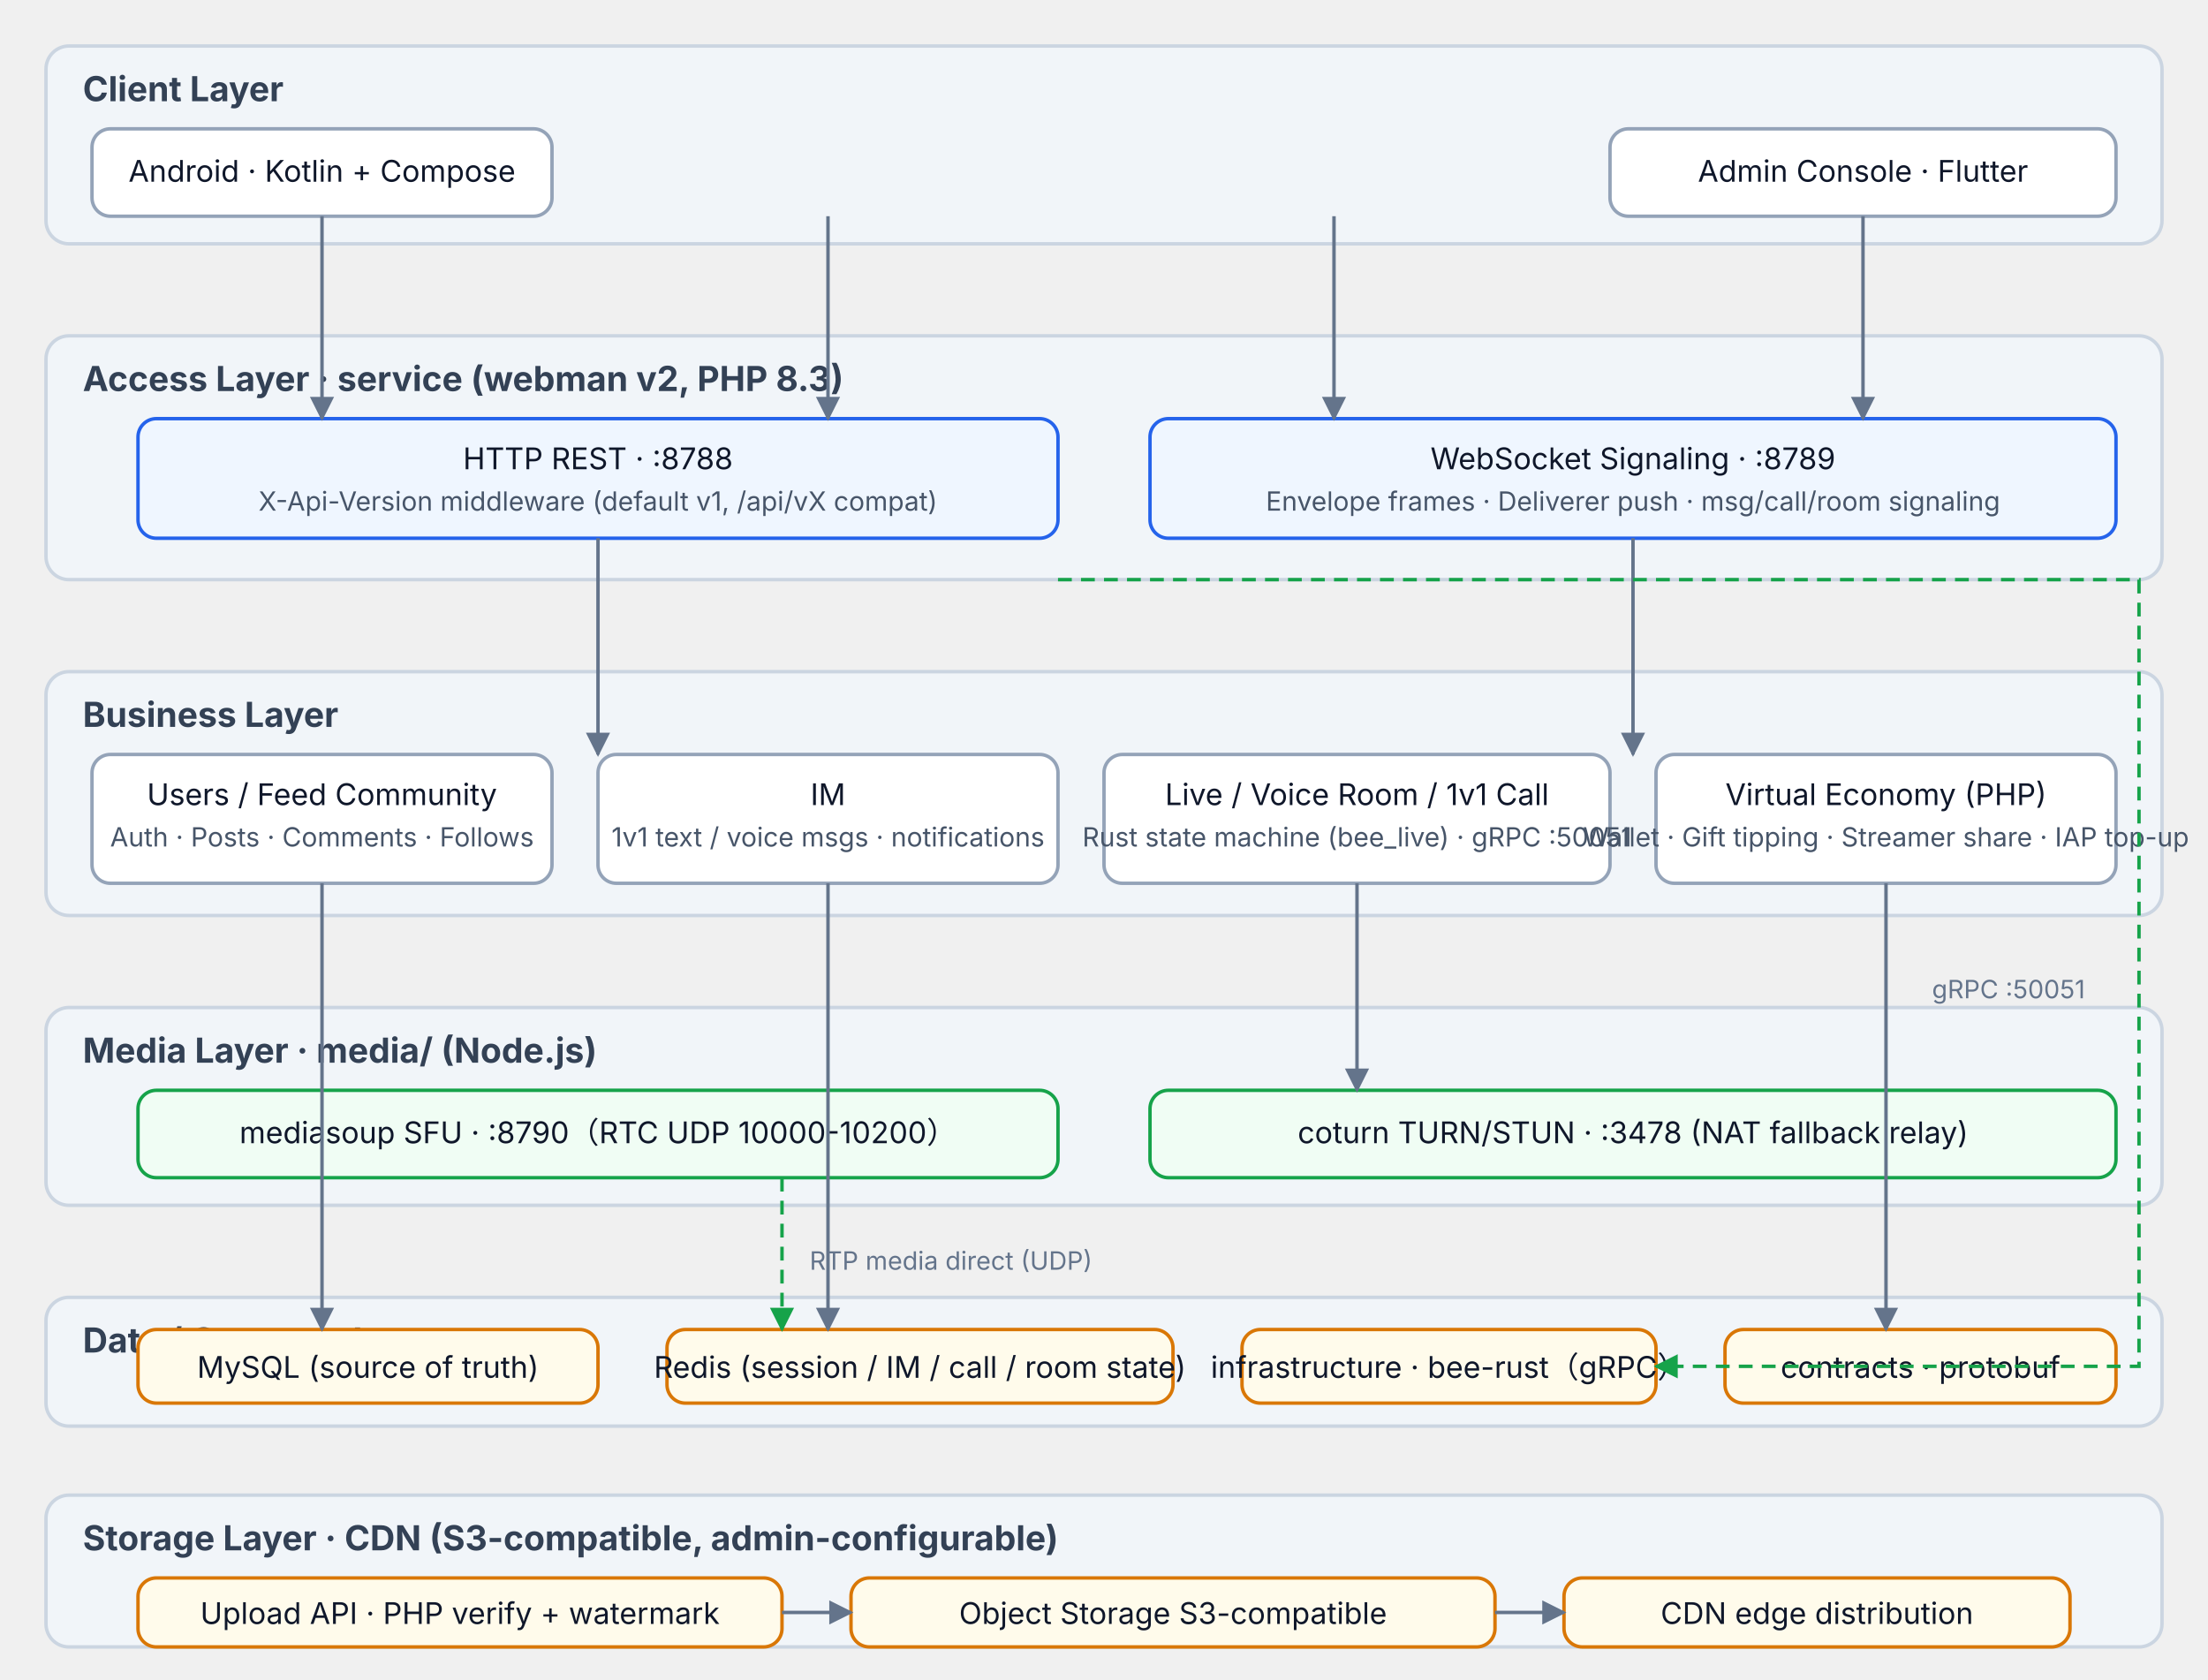
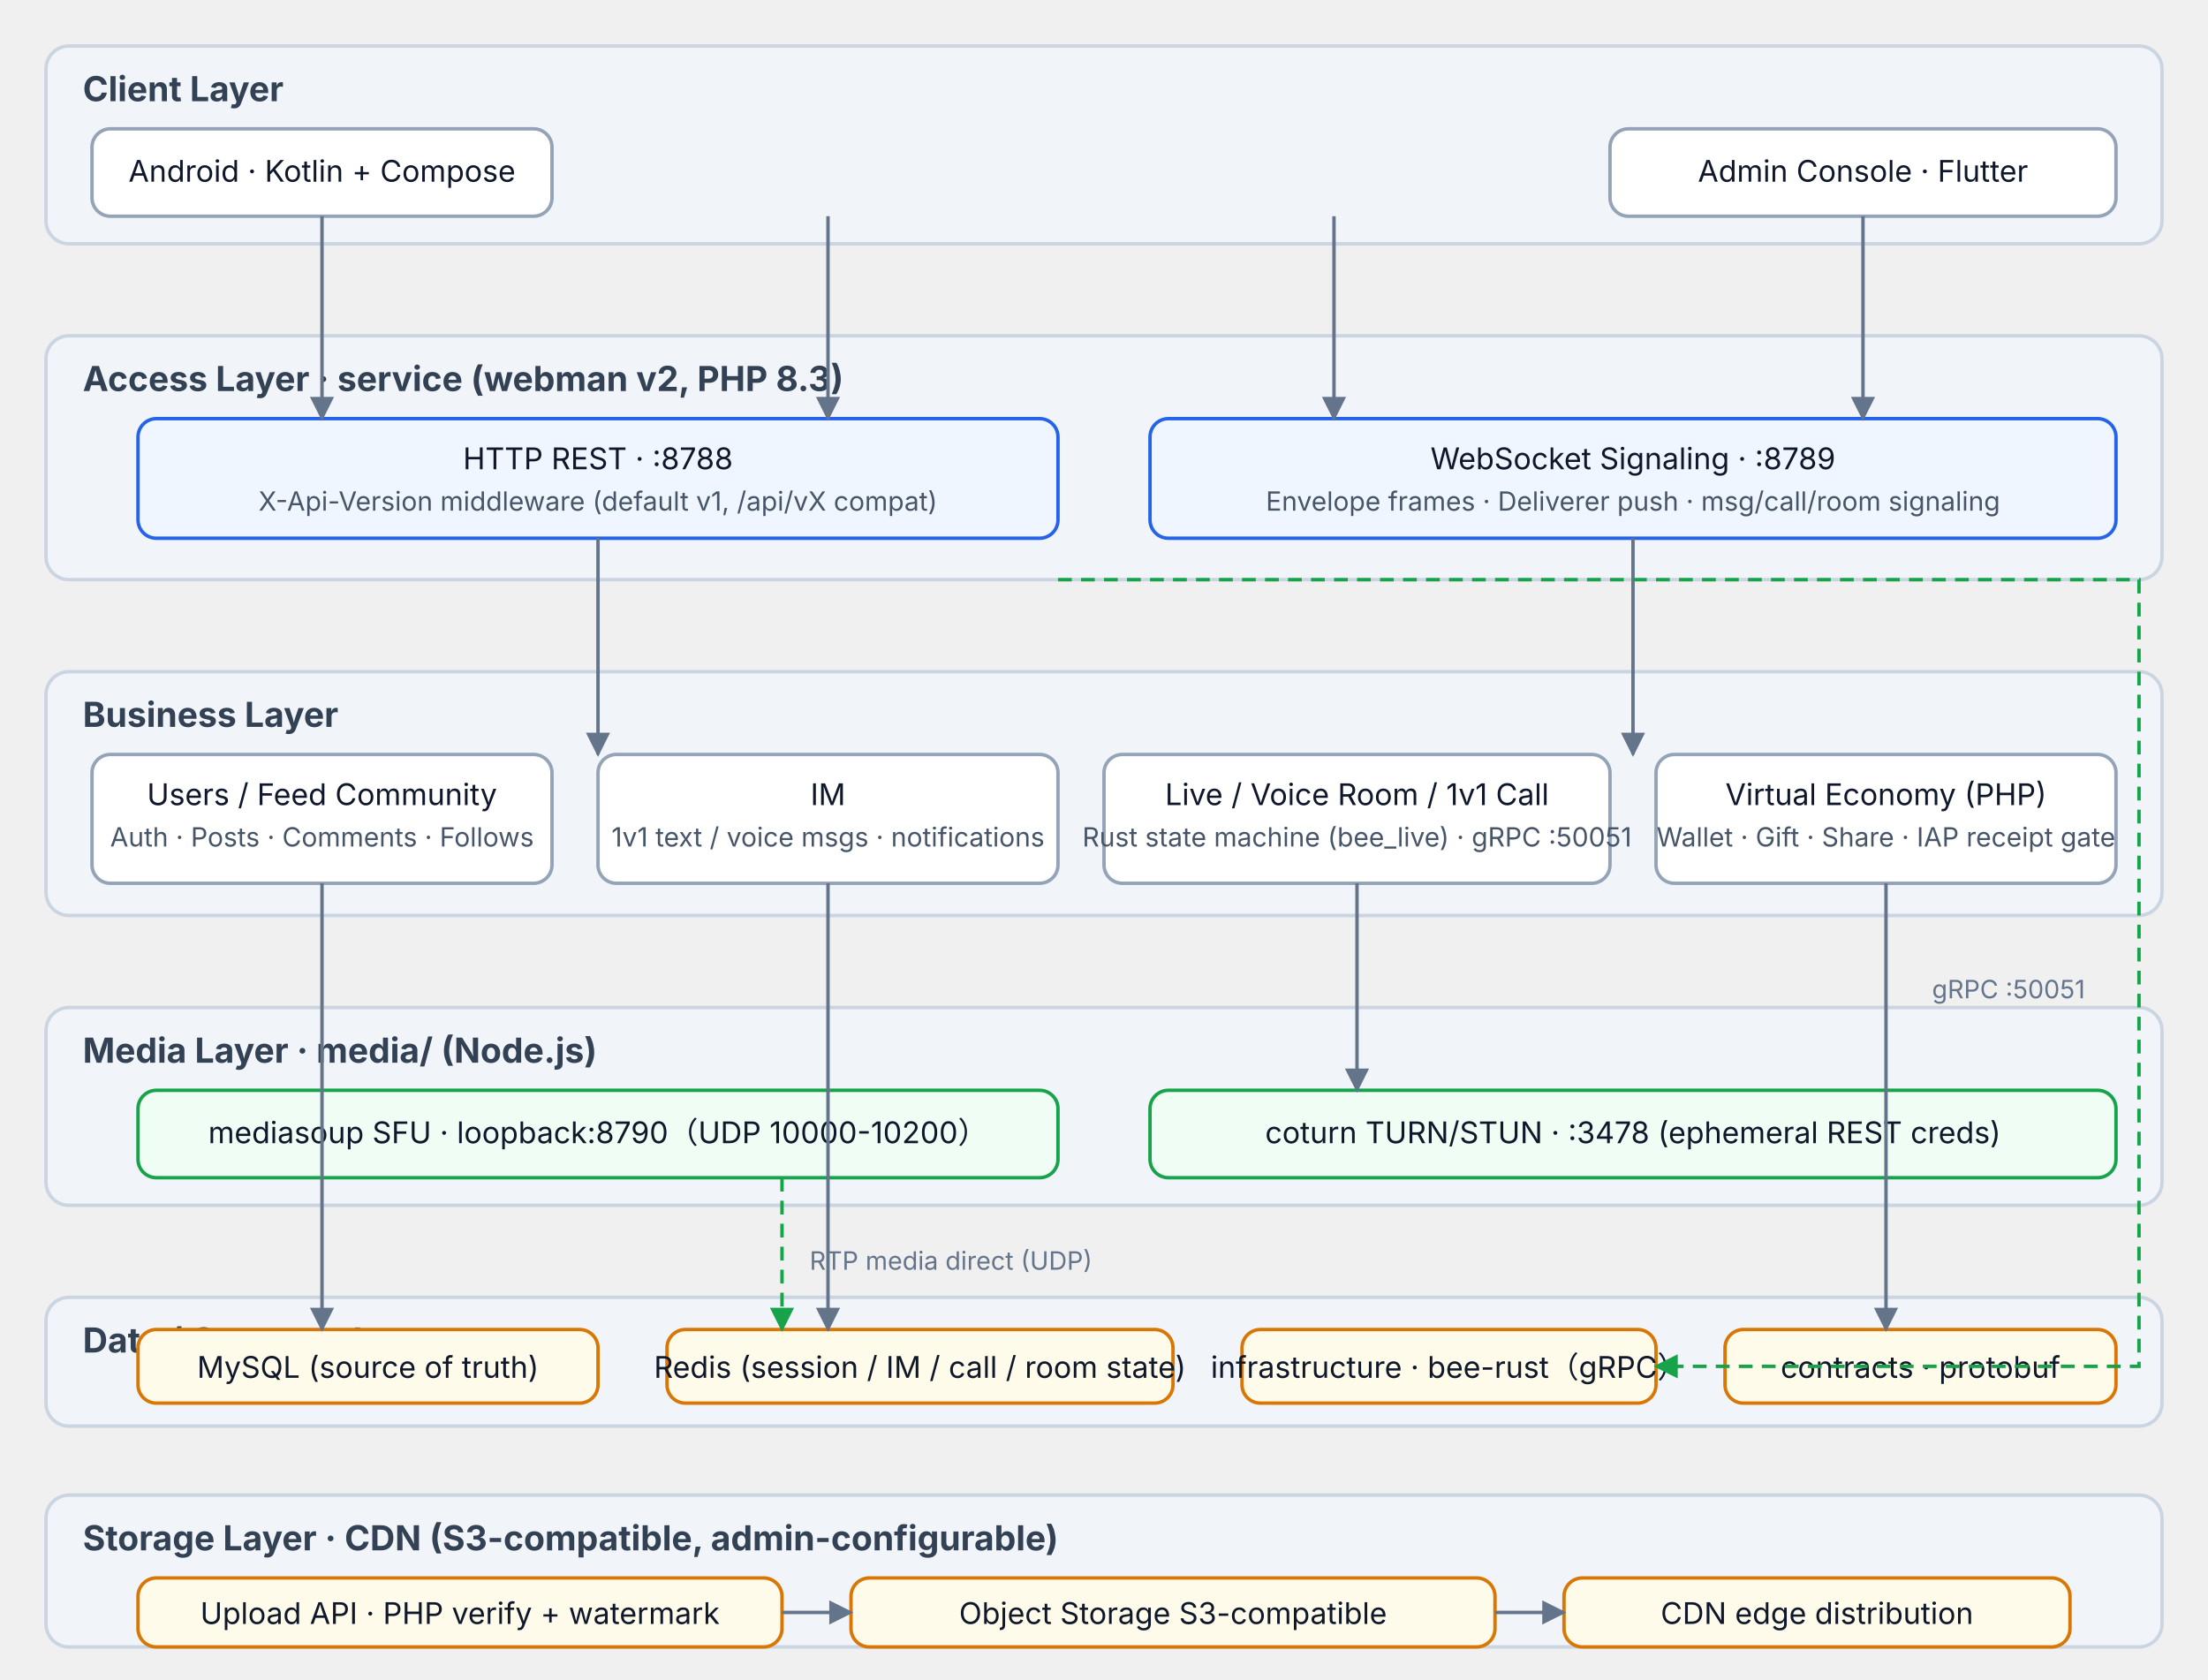
<svg xmlns="http://www.w3.org/2000/svg" viewBox="0 0 960 730" width="100%" font-family="system-ui, -apple-system, 'Segoe UI', 'PingFang SC', 'Microsoft YaHei', sans-serif">
  <defs>
    <marker id="arr" viewBox="0 0 10 10" refX="9" refY="5" markerWidth="7" markerHeight="7" orient="auto-start-reverse">
      <path d="M 0 0 L 10 5 L 0 10 z" fill="#64748b" />
    </marker>
    <marker id="arrg" viewBox="0 0 10 10" refX="9" refY="5" markerWidth="7" markerHeight="7" orient="auto-start-reverse">
      <path d="M 0 0 L 10 5 L 0 10 z" fill="#16a34a" />
    </marker>
  </defs>
  <style>
    .layer { fill: #f1f5f9; stroke: #cbd5e1; stroke-width: 1.5; rx: 10 }
    .box   { fill: #ffffff; stroke: #94a3b8; stroke-width: 1.5; rx: 8 }
    .boxb  { fill: #eff6ff; stroke: #2563eb; stroke-width: 1.5; rx: 8 }
    .boxg  { fill: #f0fdf4; stroke: #16a34a; stroke-width: 1.5; rx: 8 }
    .boxy  { fill: #fffbeb; stroke: #d97706; stroke-width: 1.5; rx: 8 }
    .lt    { font-size: 15px; font-weight: 700; fill: #334155 }
    .t     { font-size: 13px; fill: #0f172a; text-anchor: middle }
    .ts    { font-size: 11.5px; fill: #475569; text-anchor: middle }
    .edge  { stroke: #64748b; stroke-width: 1.5; fill: none; marker-end: url(#arr) }
    .edgeg { stroke: #16a34a; stroke-width: 1.5; fill: none; stroke-dasharray: 6 4; marker-end: url(#arrg) }
    .el    { font-size: 11px; fill: #64748b }
  </style>
  <g>
    <rect class="layer" x="20" y="20" width="920" height="86" />
    <text class="lt" x="36" y="44">Client Layer</text>
    <rect class="box" x="40" y="56" width="200" height="38" />
    <text class="t" x="140" y="79">Android · Kotlin + Compose</text>
    <rect class="box" x="700" y="56" width="220" height="38" />
    <text class="t" x="810" y="79">Admin Console · Flutter</text>
  </g>
  <g>
    <rect class="layer" x="20" y="146" width="920" height="106" />
    <text class="lt" x="36" y="170">Access Layer · service (webman v2, PHP 8.3)</text>
    <rect class="boxb" x="60" y="182" width="400" height="52" />
    <text class="t" x="260" y="204">HTTP REST · :8788</text>
    <text class="ts" x="260" y="222">X-Api-Version middleware (default v1, /api/vX compat)</text>
    <rect class="boxb" x="500" y="182" width="420" height="52" />
    <text class="t" x="710" y="204">WebSocket Signaling · :8789</text>
    <text class="ts" x="710" y="222">Envelope frames · Deliverer push · msg/call/room signaling</text>
  </g>
  <g>
    <rect class="layer" x="20" y="292" width="920" height="106" />
    <text class="lt" x="36" y="316">Business Layer</text>
    <rect class="box" x="40" y="328" width="200" height="56" />
    <text class="t" x="140" y="350">Users / Feed Community</text>
    <text class="ts" x="140" y="368">Auth · Posts · Comments · Follows</text>
    <rect class="box" x="260" y="328" width="200" height="56" />
    <text class="t" x="360" y="350">IM</text>
    <text class="ts" x="360" y="368">1v1 text / voice msgs · notifications</text>
    <rect class="box" x="480" y="328" width="220" height="56" />
    <text class="t" x="590" y="350">Live / Voice Room / 1v1 Call</text>
    <text class="ts" x="590" y="368">Rust state machine (bee_live) · gRPC :50051</text>
    <rect class="box" x="720" y="328" width="200" height="56" />
    <text class="t" x="820" y="350">Virtual Economy (PHP)</text>
-     <text class="ts" x="820" y="368">Wallet · Gift tipping · Streamer share · IAP top-up</text>
+     <text class="ts" x="820" y="368">Wallet · Gift · Share · IAP receipt gate</text>
  </g>
  <g>
    <rect class="layer" x="20" y="438" width="920" height="86" />
    <text class="lt" x="36" y="462">Media Layer · media/ (Node.js)</text>
    <rect class="boxg" x="60" y="474" width="400" height="38" />
-     <text class="t" x="260" y="497">mediasoup SFU · :8790（RTC UDP 10000-10200）</text>
+     <text class="t" x="260" y="497">mediasoup SFU · loopback:8790（UDP 10000-10200）</text>
    <rect class="boxg" x="500" y="474" width="420" height="38" />
-     <text class="t" x="710" y="497">coturn TURN/STUN · :3478 (NAT fallback relay)</text>
+     <text class="t" x="710" y="497">coturn TURN/STUN · :3478 (ephemeral REST creds)</text>
  </g>
  <g>
    <rect class="layer" x="20" y="564" width="920" height="56" />
    <text class="lt" x="36" y="588">Data / Compute Layer</text>
    <rect class="boxy" x="60" y="578" width="200" height="32" />
    <text class="t" x="160" y="599">MySQL (source of truth)</text>
    <rect class="boxy" x="290" y="578" width="220" height="32" />
    <text class="t" x="400" y="599">Redis (session / IM / call / room state)</text>
    <rect class="boxy" x="540" y="578" width="180" height="32" />
    <text class="t" x="630" y="599">infrastructure · bee-rust（gRPC）</text>
    <rect class="boxy" x="750" y="578" width="170" height="32" />
    <text class="t" x="835" y="599">contracts · protobuf</text>
  </g>
  <g>
    <rect class="layer" x="20" y="650" width="920" height="66" />
    <text class="lt" x="36" y="674">Storage Layer · CDN (S3-compatible, admin-configurable)</text>
    <rect class="boxy" x="60" y="686" width="280" height="30" />
    <text class="t" x="200" y="706">Upload API · PHP verify + watermark</text>
    <rect class="boxy" x="370" y="686" width="280" height="30" />
    <text class="t" x="510" y="706">Object Storage S3-compatible</text>
    <rect class="boxy" x="680" y="686" width="220" height="30" />
    <text class="t" x="790" y="706">CDN edge distribution</text>
    <path class="edge" d="M 340 701 L 370 701" />
    <path class="edge" d="M 650 701 L 680 701" />
  </g>
  <path class="edge" d="M 140 94 L 140 182" />
  <path class="edge" d="M 360 94 L 360 182" />
  <path class="edge" d="M 580 94 L 580 182" />
  <path class="edge" d="M 810 94 L 810 182" />
  <path class="edge" d="M 260 234 L 260 328" />
  <path class="edge" d="M 710 234 L 710 328" />
  <path class="edgeg" d="M 460 252 L 930 252 L 930 594 L 720 594" />
  <text class="el" x="840" y="434">gRPC :50051</text>
  <path class="edge" d="M 590 384 L 590 474" />
  <path class="edge" d="M 140 384 L 140 578" />
  <path class="edge" d="M 360 384 L 360 578" />
  <path class="edge" d="M 820 384 L 820 578" />
  <path class="edgeg" d="M 340 512 L 340 578" />
  <text class="el" x="352" y="552">RTP media direct (UDP)</text>
</svg>
